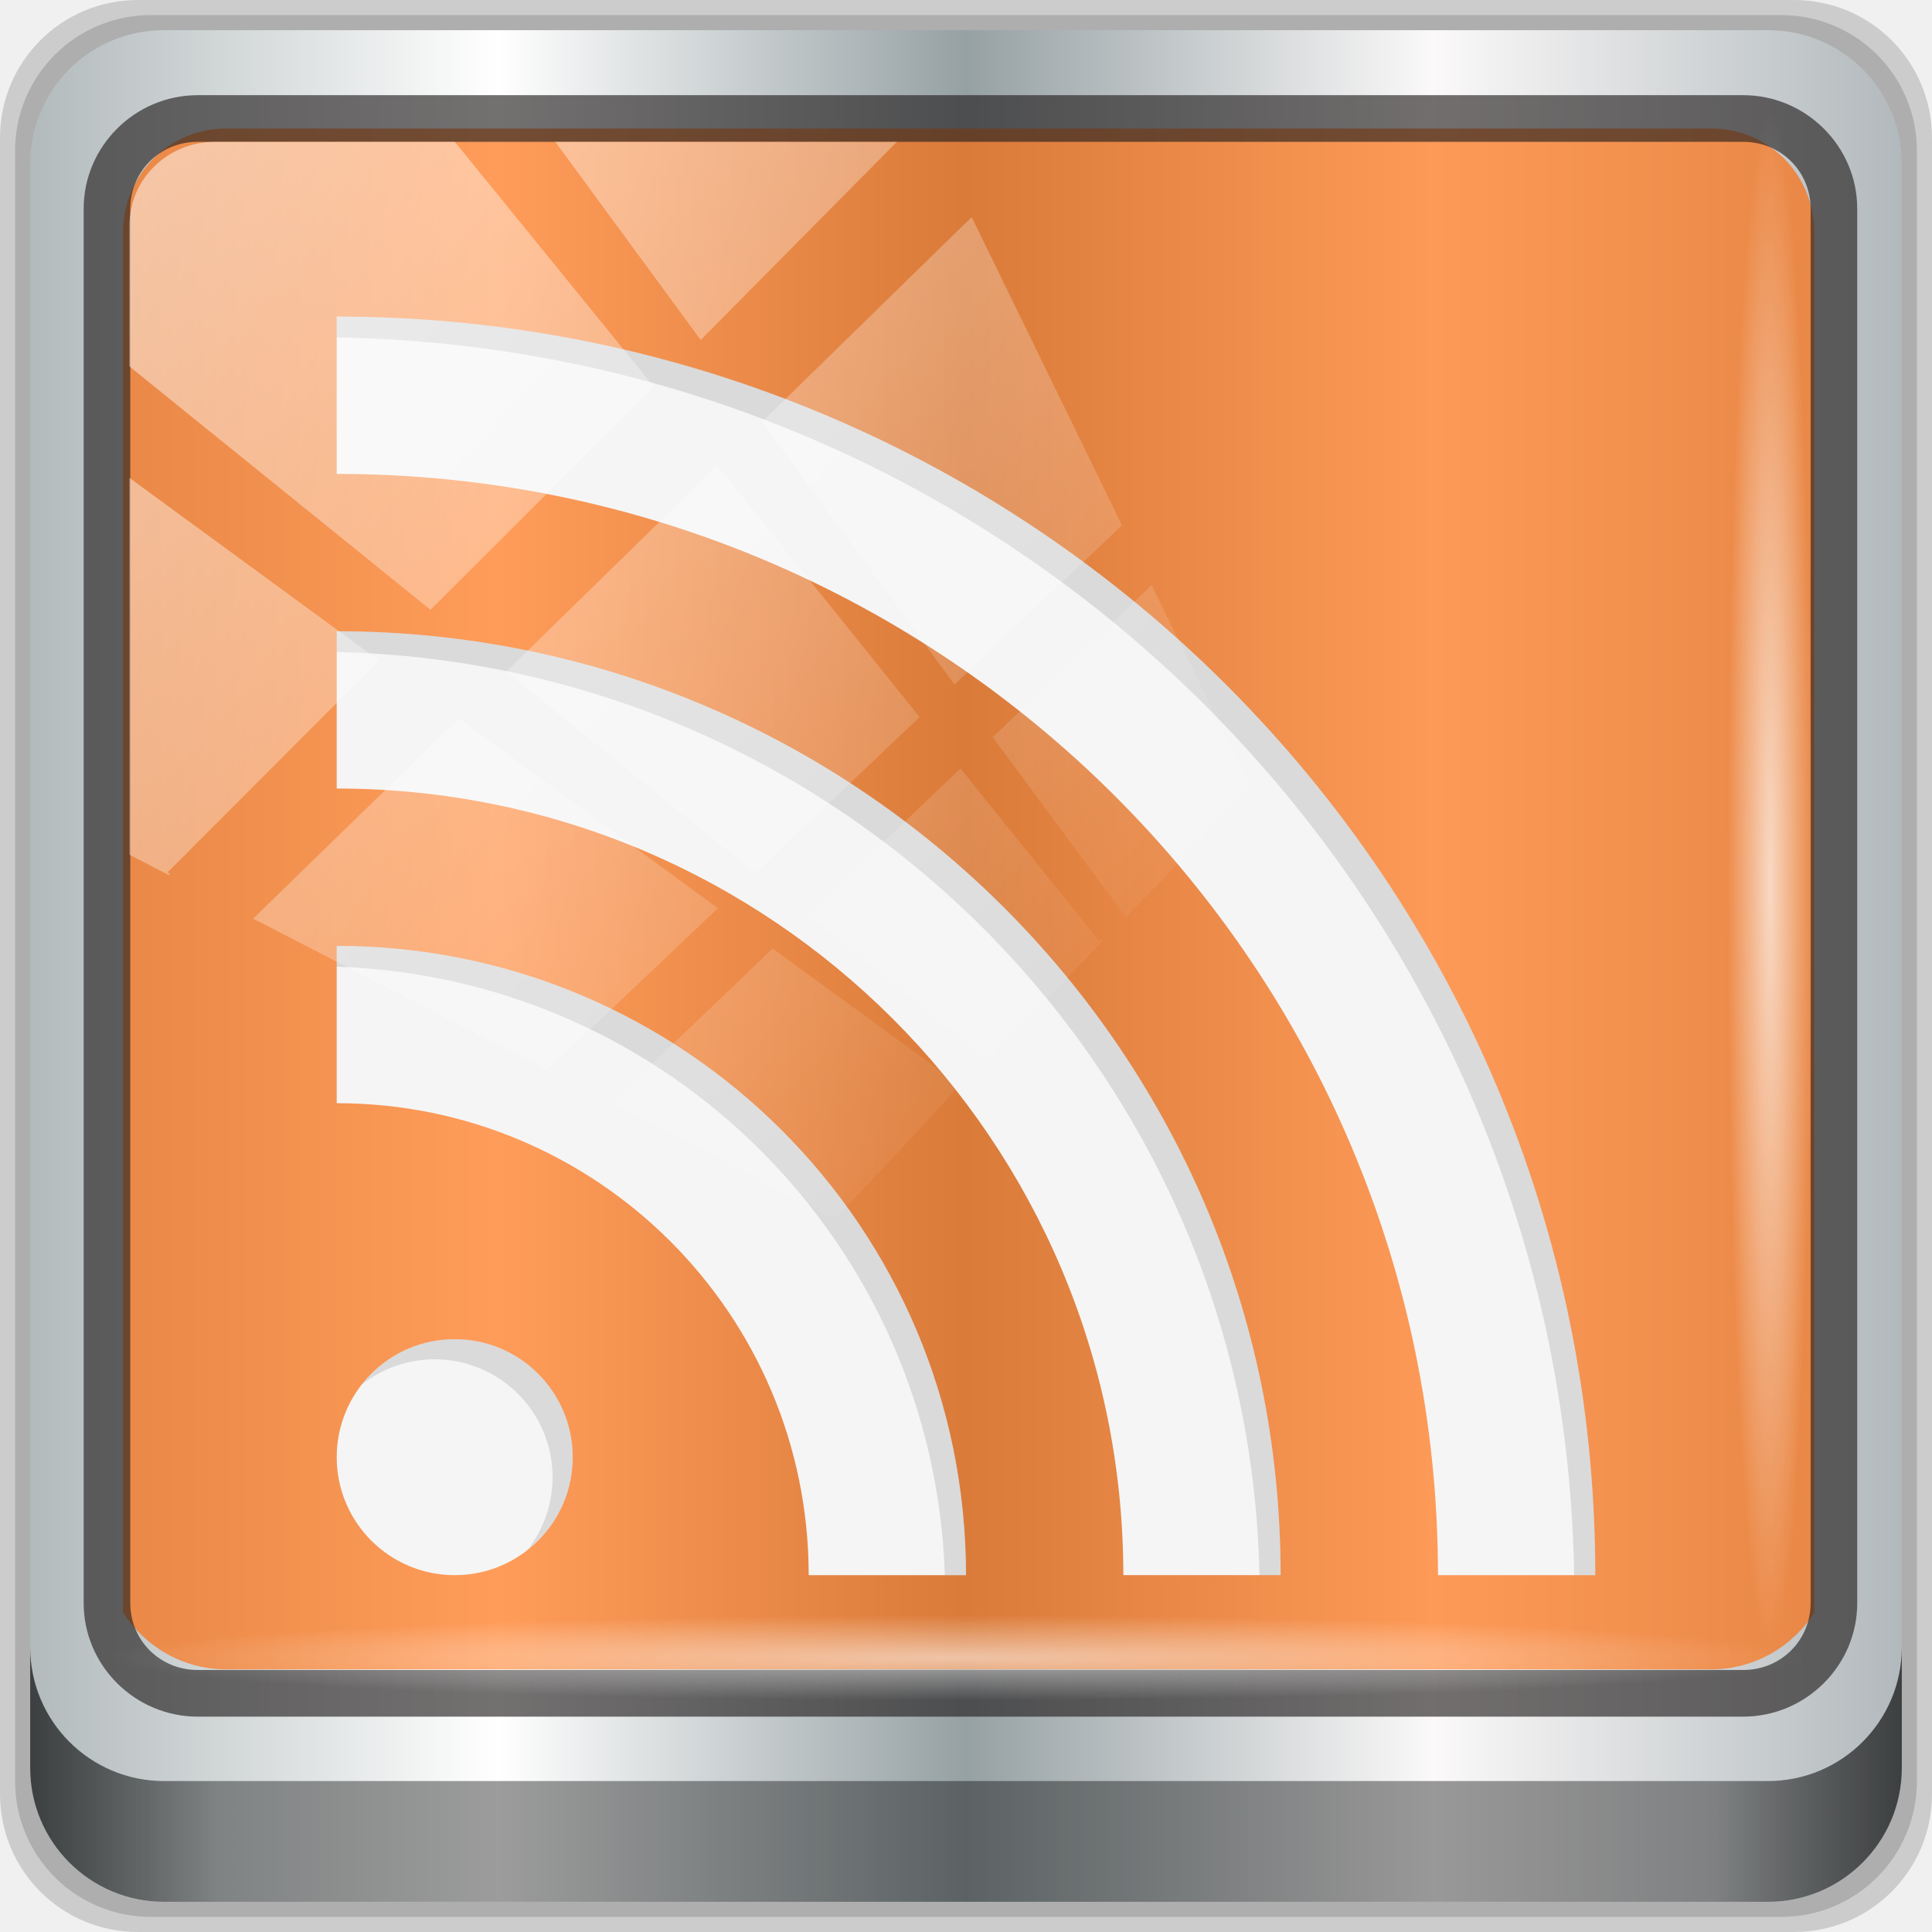
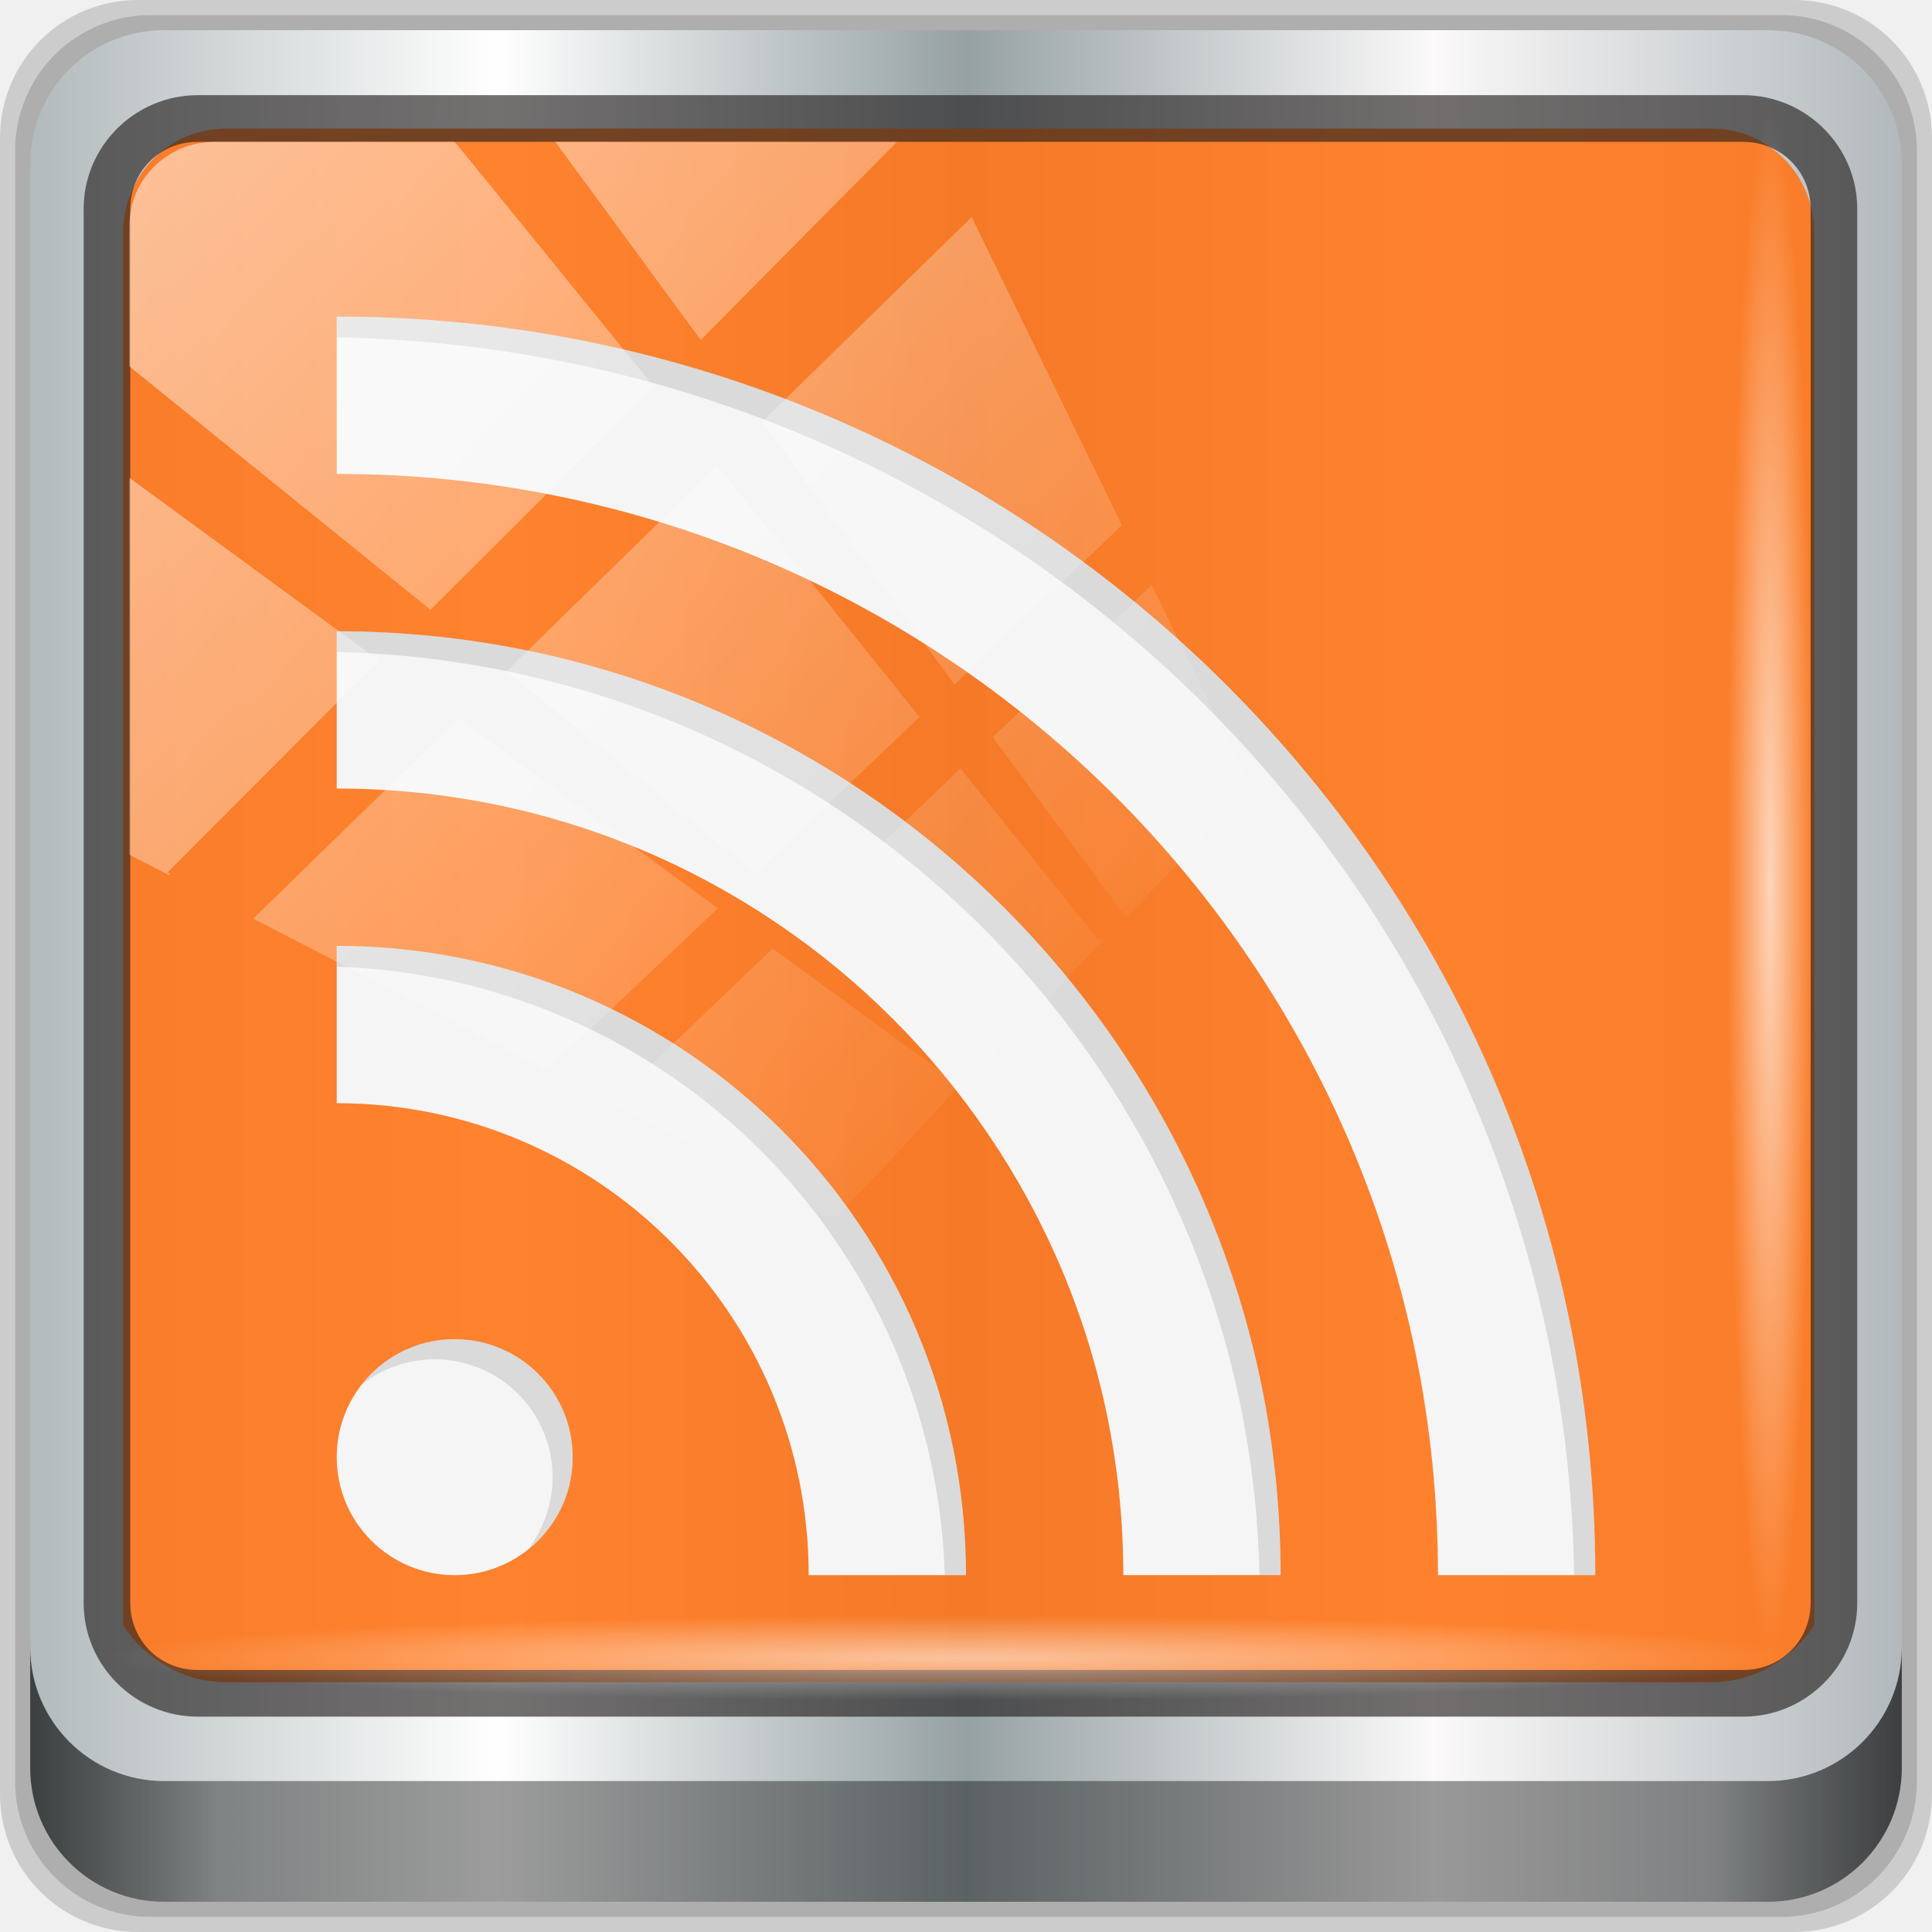
<svg xmlns="http://www.w3.org/2000/svg" xmlns:xlink="http://www.w3.org/1999/xlink" viewBox="0 0 96 96" version="1.1" id="svg6">
  <defs id="defs3051">
    <style type="text/css" id="current-color-scheme">
      .ColorScheme-Text {
        color:#4d4d4d;
      }
      </style>
    <linearGradient xlink:href="#linearGradient6139-0" id="linearGradient4071" gradientUnits="userSpaceOnUse" gradientTransform="matrix(1.107143,0,0,1.107143,-4.993903,-3.620687)" x1="6" y1="47" x2="90" y2="47" />
    <linearGradient id="linearGradient6139-0">
      <stop id="stop6141-2" offset="0" style="stop-color:#b2babc;stop-opacity:1" />
      <stop style="stop-color:#ffffff;stop-opacity:1;" offset="0.25" id="stop6151-0" />
      <stop style="stop-color:#96a1a4;stop-opacity:1" offset="0.5" id="stop6147-1" />
      <stop id="stop6149-4" offset="0.75" style="stop-color:#fbf9f9;stop-opacity:1;" />
      <stop id="stop6143-4" offset="1" style="stop-color:#b2b9bc;stop-opacity:1" />
    </linearGradient>
    <linearGradient gradientTransform="translate(0.1489535,0.415026)" xlink:href="#linearGradient3832-0-6-1-1" id="linearGradient4129" x1="1.5" y1="88.172" x2="94.5" y2="88.172" gradientUnits="userSpaceOnUse" />
    <linearGradient id="linearGradient3832-0-6-1-1">
      <stop style="stop-color:#000000;stop-opacity:1;" offset="0" id="stop3834-6-3-7-1" />
      <stop id="stop3872-2-4" offset="0.1" style="stop-color:#000000;stop-opacity:0.588;" />
      <stop style="stop-color:#000000;stop-opacity:0.588;" offset="0.9" id="stop3844-6-2-7-6" />
      <stop style="stop-color:#000000;stop-opacity:1;" offset="1" id="stop3836-5-0-2-9" />
    </linearGradient>
    <radialGradient xlink:href="#linearGradient3737" id="radialGradient7462" gradientUnits="userSpaceOnUse" gradientTransform="matrix(0.9751338,0,0,0.04919072,34.04765,80.58172)" cx="13.948" cy="44.893" fx="13.948" fy="44.893" r="43.199" />
    <linearGradient id="linearGradient3737">
      <stop offset="0" style="stop-color:#ffffff;stop-opacity:1" id="stop3739" />
      <stop offset="1" style="stop-color:#ffffff;stop-opacity:0" id="stop3741" />
    </linearGradient>
    <radialGradient xlink:href="#linearGradient3737" id="radialGradient7464" gradientUnits="userSpaceOnUse" gradientTransform="matrix(0.8883266,0,0,0.04919072,31.95952,-90.31726)" cx="13.948" cy="44.893" fx="13.948" fy="44.893" r="43.199" />
    <linearGradient xlink:href="#linearGradient3737" id="linearGradient4767" gradientUnits="userSpaceOnUse" x1="2.771" y1="-28.642" x2="50.528" y2="14.514" />
    <clipPath id="clipPath4156-4-1" clipPathUnits="userSpaceOnUse">
      <path id="path4158-0-8" d="m 27.046,-55.695 -14.214,13.321 h 0.061 l 15.653,21.771 10.231,-10.546 C 38.562,-32.302 27.468,-54.819 27.046,-55.695 Z M 9.647,-39.383 -5.241,-25.321 15.988,-7.806 26.372,-18.383 Z m 31.491,12.951 -9.741,9.714 8.945,12.458 7.781,-7.555 z m -49.84,4.379 -13.754,12.982 26.283,13.846 0.061,-0.062 -0.123,-0.062 L 13.599,-5.401 -8.702,-22.053 Z m 38.015,7.401 -9.803,9.775 11.579,9.559 7.628,-7.401 -8.669,-11.009 z m 20.187,5.674 -7.383,7.216 6.188,8.542 5.82,-6.137 z m -32.195,6.322 -9.557,9.498 13.662,7.185 7.934,-7.678 z m 23.312,2.374 -7.107,6.938 8.363,6.907 5.361,-5.674 -0.061,-0.092 -0.092,0.123 -6.464,-8.203 z m -8.73,8.542 -7.505,7.339 10.354,5.458 c 1.397,-1.321 5.675,-6.123 5.851,-6.322 z" style="opacity:0.6;fill:#ffffff;fill-opacity:1;stroke:none" />
    </clipPath>
  </defs>
  <g transform="translate(0,-1026.52)" id="layer1">
    <g id="g2574" style="display:inline" transform="translate(-0.1489564,1026.105)">
      <path style="display:inline;opacity:0.15;fill:#000000;fill-opacity:1;fill-rule:nonzero;stroke:none" d="M 89.292,0.415 H 7.006 c -3.799,0 -6.857,3.058 -6.857,6.857 V 89.558 c 0,3.799 3.058,6.857 6.857,6.857 H 89.292 c 3.799,0 6.857,-3.058 6.857,-6.857 V 7.272 c 0,-3.799 -3.058,-6.857 -6.857,-6.857 z" id="path3288" />
      <path id="path4085" d="M 88.649,1.165 H 7.649 c -3.739,0 -6.75,3.01 -6.75,6.75 V 88.915 c 0,3.74 3.011,6.75 6.75,6.75 H 88.649 c 3.74,0 6.75,-3.01 6.75,-6.75 V 7.915 c 0,-3.739 -3.01,-6.75 -6.75,-6.75 z" style="display:inline;opacity:0.15;fill:#000000;fill-opacity:1;fill-rule:nonzero;stroke:none" />
      <path style="display:inline;fill:url(#linearGradient4071);fill-opacity:1;fill-rule:nonzero;stroke:none" d="M 88.006,1.915 H 8.292 c -3.68,0 -6.643,2.963 -6.643,6.643 V 88.272 c 0,3.68 2.963,6.643 6.643,6.643 H 88.006 c 3.68,0 6.643,-2.963 6.643,-6.643 V 8.558 c 0,-3.68 -2.963,-6.643 -6.643,-6.643 z" id="rect4251-1" />
-       <path style="display:inline;opacity:0.909;fill:#ff6600;fill-opacity:0.708;fill-rule:nonzero;stroke:none;stroke-width:1.03" d="m 11.39,6.802 c -2.856,0 -5.124,2.288 -5.124,5.171 v 21.427 7.239 39.914 c 1.097,1.684 2.969,2.812 5.124,2.812 h 4.099 65.589 4.099 c 2.155,0 4.027,-1.127 5.124,-2.812 V 40.64 33.401 11.973 c 0,-2.883 -2.268,-5.171 -5.124,-5.171 z" id="path3400-6" />
+       <path style="display:inline;opacity:0.909;fill:#ff761a;fill-opacity:0.996;fill-rule:nonzero;stroke:none;stroke-width:1.03" d="m 11.39,6.802 c -2.856,0 -5.124,2.307 -5.124,5.214 v 21.605 7.299 40.245 c 1.097,1.698 2.969,2.835 5.124,2.835 h 4.099 65.589 4.099 c 2.155,0 4.027,-1.137 5.124,-2.835 V 40.921 33.621 12.016 c 0,-2.907 -2.268,-5.214 -5.124,-5.214 z" id="path3400-6" />
      <path id="path4989" d="m 9.974,5.144 c -3.117,0 -5.668,2.54 -5.668,5.646 v 69.278 c 0,3.106 2.551,5.646 5.668,5.646 H 86.766 c 3.117,0 5.668,-2.54 5.668,-5.646 V 10.79 c 0,-3.106 -2.551,-5.646 -5.668,-5.646 z m 0,2.319 H 86.766 c 1.888,0 3.352,1.48 3.352,3.327 v 69.278 c 0,1.846 -1.464,3.327 -3.352,3.327 H 9.974 c -1.888,0 -3.352,-1.48 -3.352,-3.327 V 10.79 c 0,-1.846 1.464,-3.327 3.352,-3.327 z" style="color:#000000;font-style:normal;font-variant:normal;font-weight:normal;font-stretch:normal;font-size:medium;line-height:normal;font-family:Sans;-inkscape-font-specification:Sans;text-indent:0;text-align:start;text-decoration:none;text-decoration-line:none;letter-spacing:normal;word-spacing:normal;text-transform:none;writing-mode:lr-tb;direction:ltr;baseline-shift:baseline;text-anchor:start;display:inline;overflow:visible;visibility:visible;fill:#241f1f;fill-opacity:0.633;stroke:none;stroke-width:2.376;marker:none;enable-background:accumulate" />
      <path style="display:inline;opacity:0.658;fill:url(#linearGradient4129);fill-opacity:1;fill-rule:nonzero;stroke:none" d="m 1.649,82.259 v 6 c 0,3.68 2.976,6.656 6.656,6.656 H 87.993 c 3.68,0 6.656,-2.976 6.656,-6.656 v -6 c 0,3.68 -2.976,6.656 -6.656,6.656 H 8.305 c -3.68,0 -6.656,-2.976 -6.656,-6.656 z" id="path4118" />
      <rect style="opacity:0.55;fill:url(#radialGradient7462);fill-opacity:1;stroke:none" id="rect4131" width="84.25" height="4.25" x="5.524" y="80.665" rx="0" ry="4.25" />
      <rect ry="4.25" rx="0" y="-90.234" x="5.975" height="4.25" width="76.75" id="rect4141" style="opacity:0.669;fill:url(#radialGradient7464);fill-opacity:1;stroke:none" transform="rotate(90)" />
      <path style="color:#4d4d4d;fill:#f5f5f5;fill-opacity:1;stroke:none;stroke-width:3.909" d="m 16.88,16.146 v 7.817 a 54.721,54.721 0 0 1 54.721,54.721 H 79.418 A 62.538,62.538 0 0 0 16.88,16.146 m 0,15.634 v 7.817 a 39.086,39.086 0 0 1 39.086,39.086 h 7.817 A 46.903,46.903 0 0 0 16.88,31.781 m 0,15.634 v 7.817 a 23.452,23.452 0 0 1 23.452,23.452 h 7.817 A 31.269,31.269 0 0 0 16.88,47.415 m 5.863,19.543 a 5.863,5.863 0 0 0 -5.863,5.863 5.863,5.863 0 0 0 5.863,5.863 5.863,5.863 0 0 0 5.863,-5.863 5.863,5.863 0 0 0 -5.863,-5.863" class="ColorScheme-Text" id="path4" />
      <path style="color:#4d4d4d;fill:#171717;fill-opacity:0.12;stroke:none;stroke-width:3.909" d="M 16.73 15.73 L 16.73 16.766 A 62.538 62.538 0 0 1 78.219 78.27 L 79.27 78.27 A 62.538 62.538 0 0 0 16.73 15.73 z M 16.73 31.365 L 16.73 32.4 A 46.903 46.903 0 0 1 62.584 78.27 L 63.635 78.27 A 46.903 46.903 0 0 0 16.73 31.365 z M 16.73 47 L 16.73 48.035 A 31.269 31.269 0 0 1 46.949 78.27 L 48 78.27 A 31.269 31.269 0 0 0 16.73 47 z M 22.594 66.543 A 5.863 5.863 0 0 0 17.973 68.803 A 5.863 5.863 0 0 1 21.594 67.543 A 5.863 5.863 0 0 1 27.457 73.406 A 5.863 5.863 0 0 1 26.221 77.004 A 5.863 5.863 0 0 0 28.457 72.406 A 5.863 5.863 0 0 0 22.594 66.543 z " transform="translate(0.1489564,0.415)" id="path845" />
      <rect transform="matrix(1.069245,0,0,1.047683,4.44418,38.89401)" style="opacity:0.508;fill:url(#linearGradient4767);fill-opacity:1;stroke:none" id="rect4146" width="75.966" height="69.024" x="2" y="-30" rx="3.957" ry="3.957" clip-path="url(#clipPath4156-4-1)" />
    </g>
  </g>
</svg>
